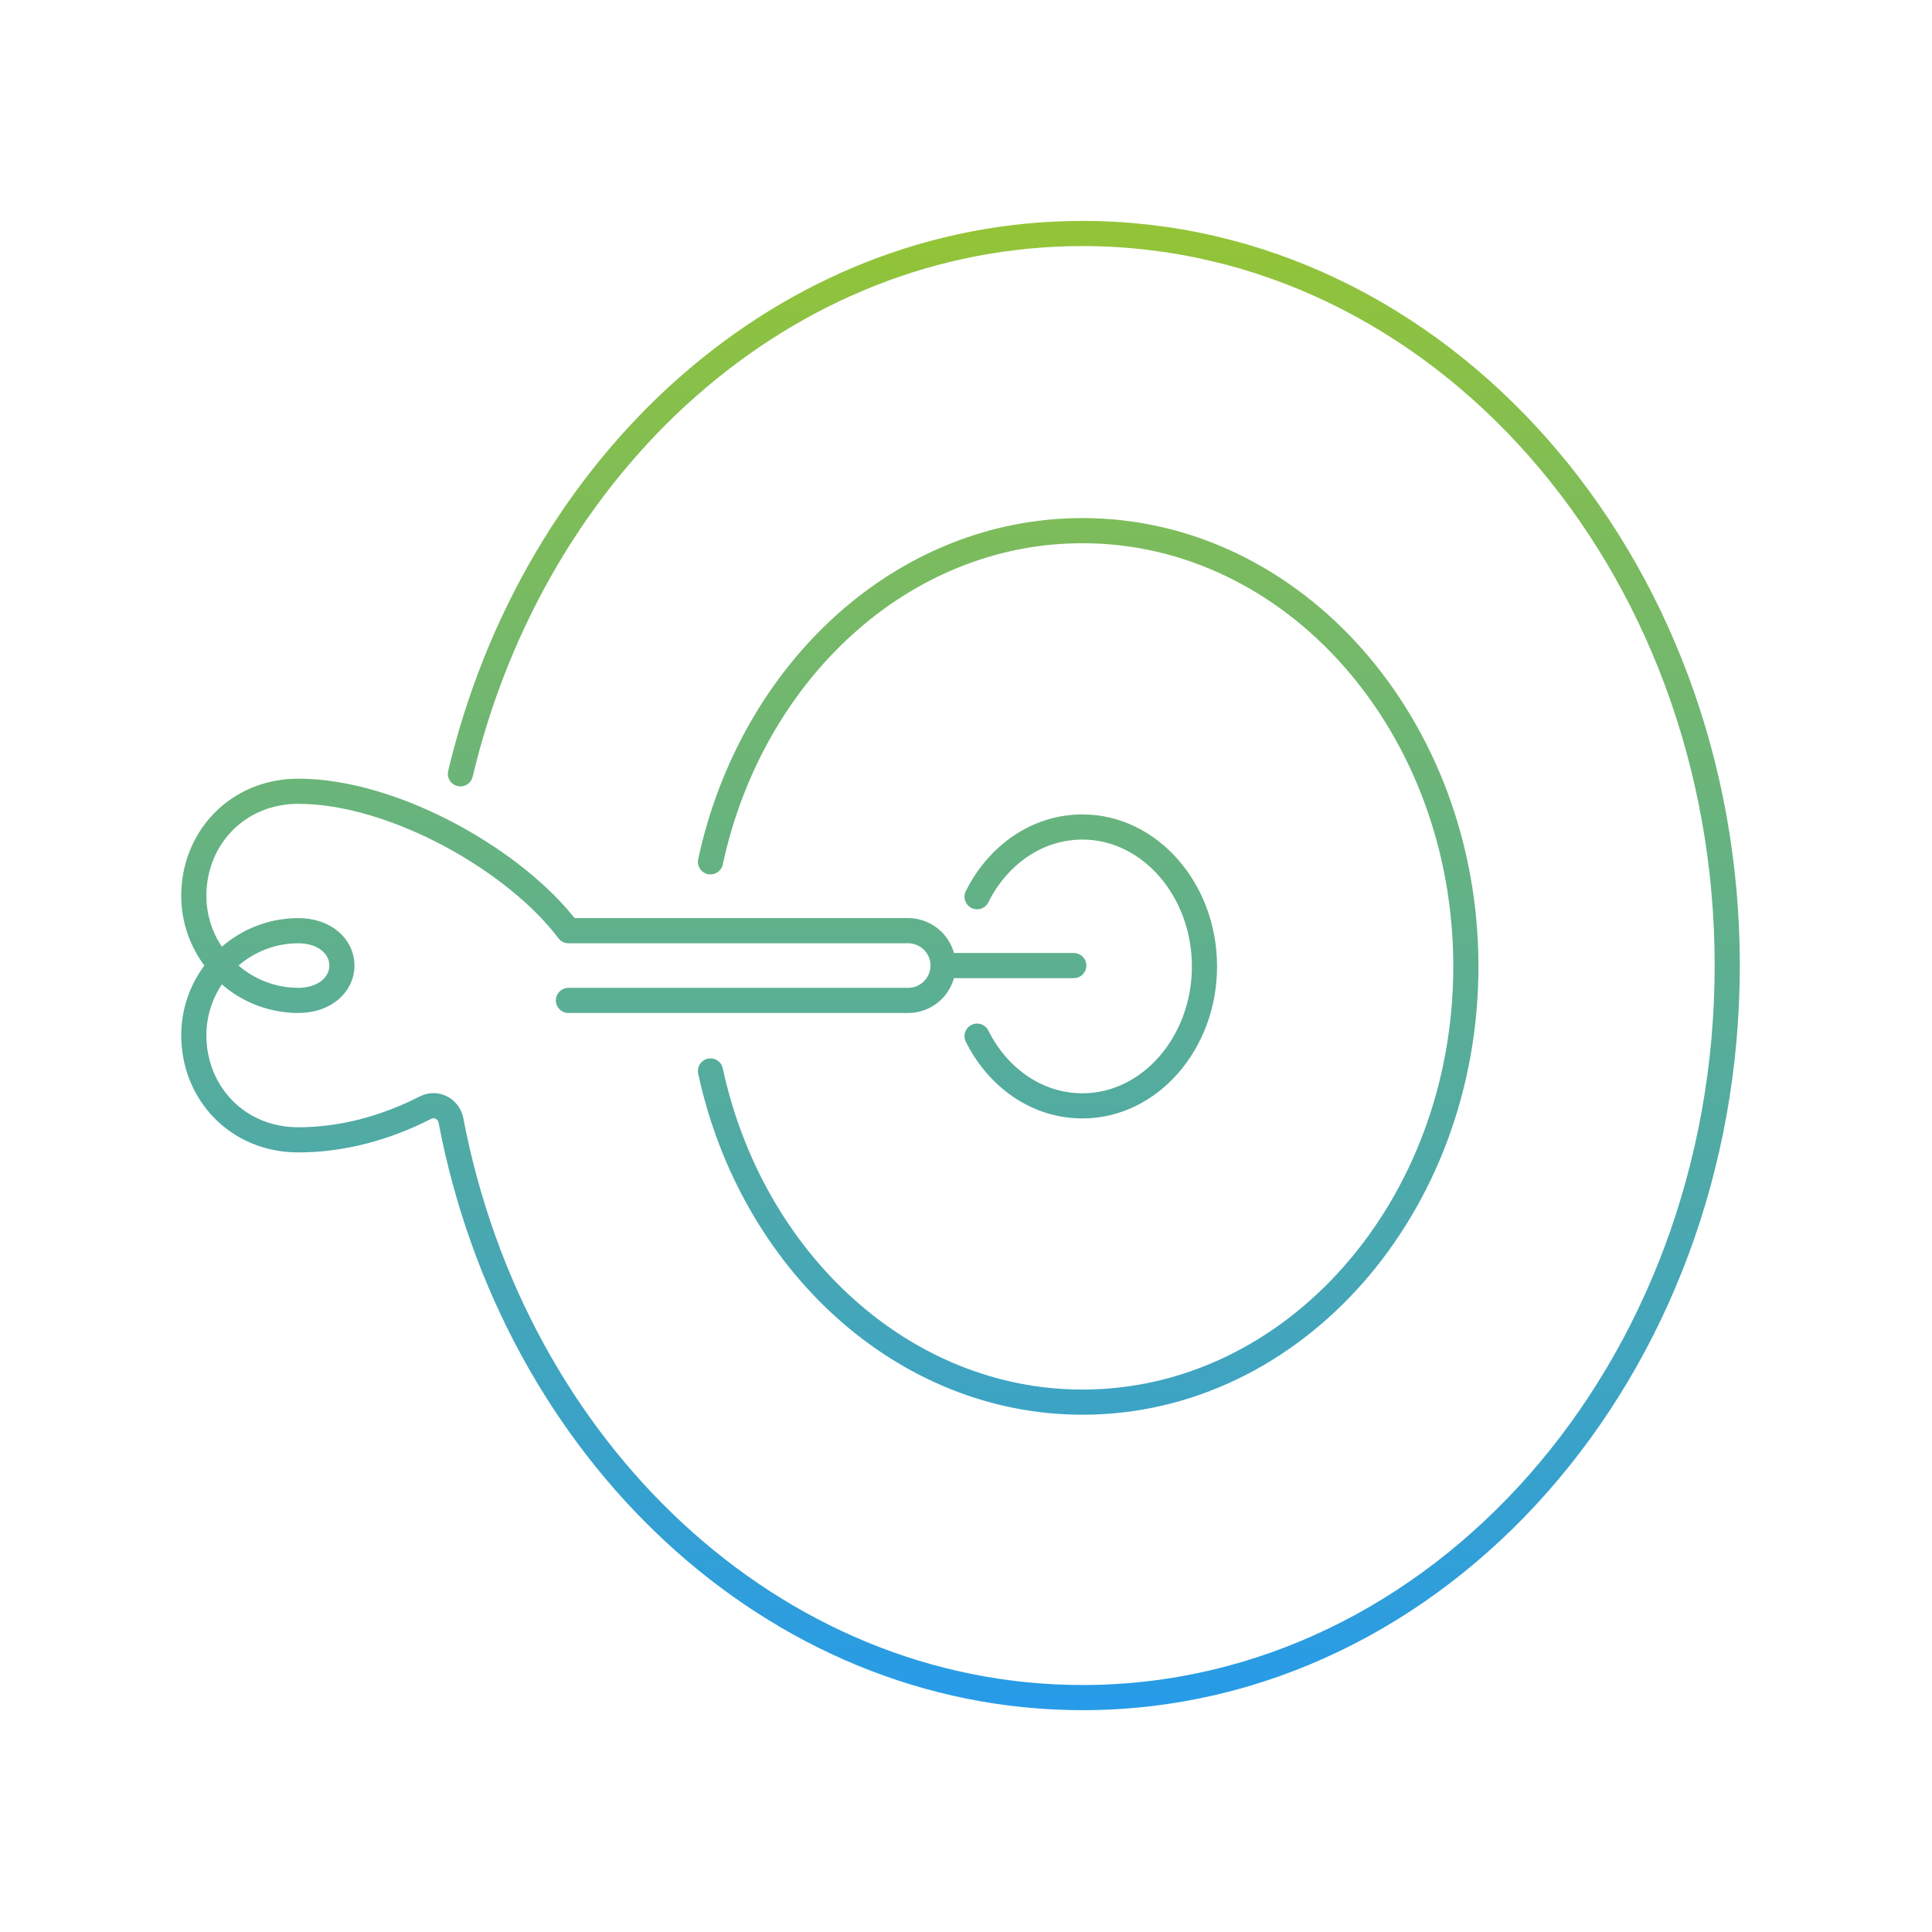
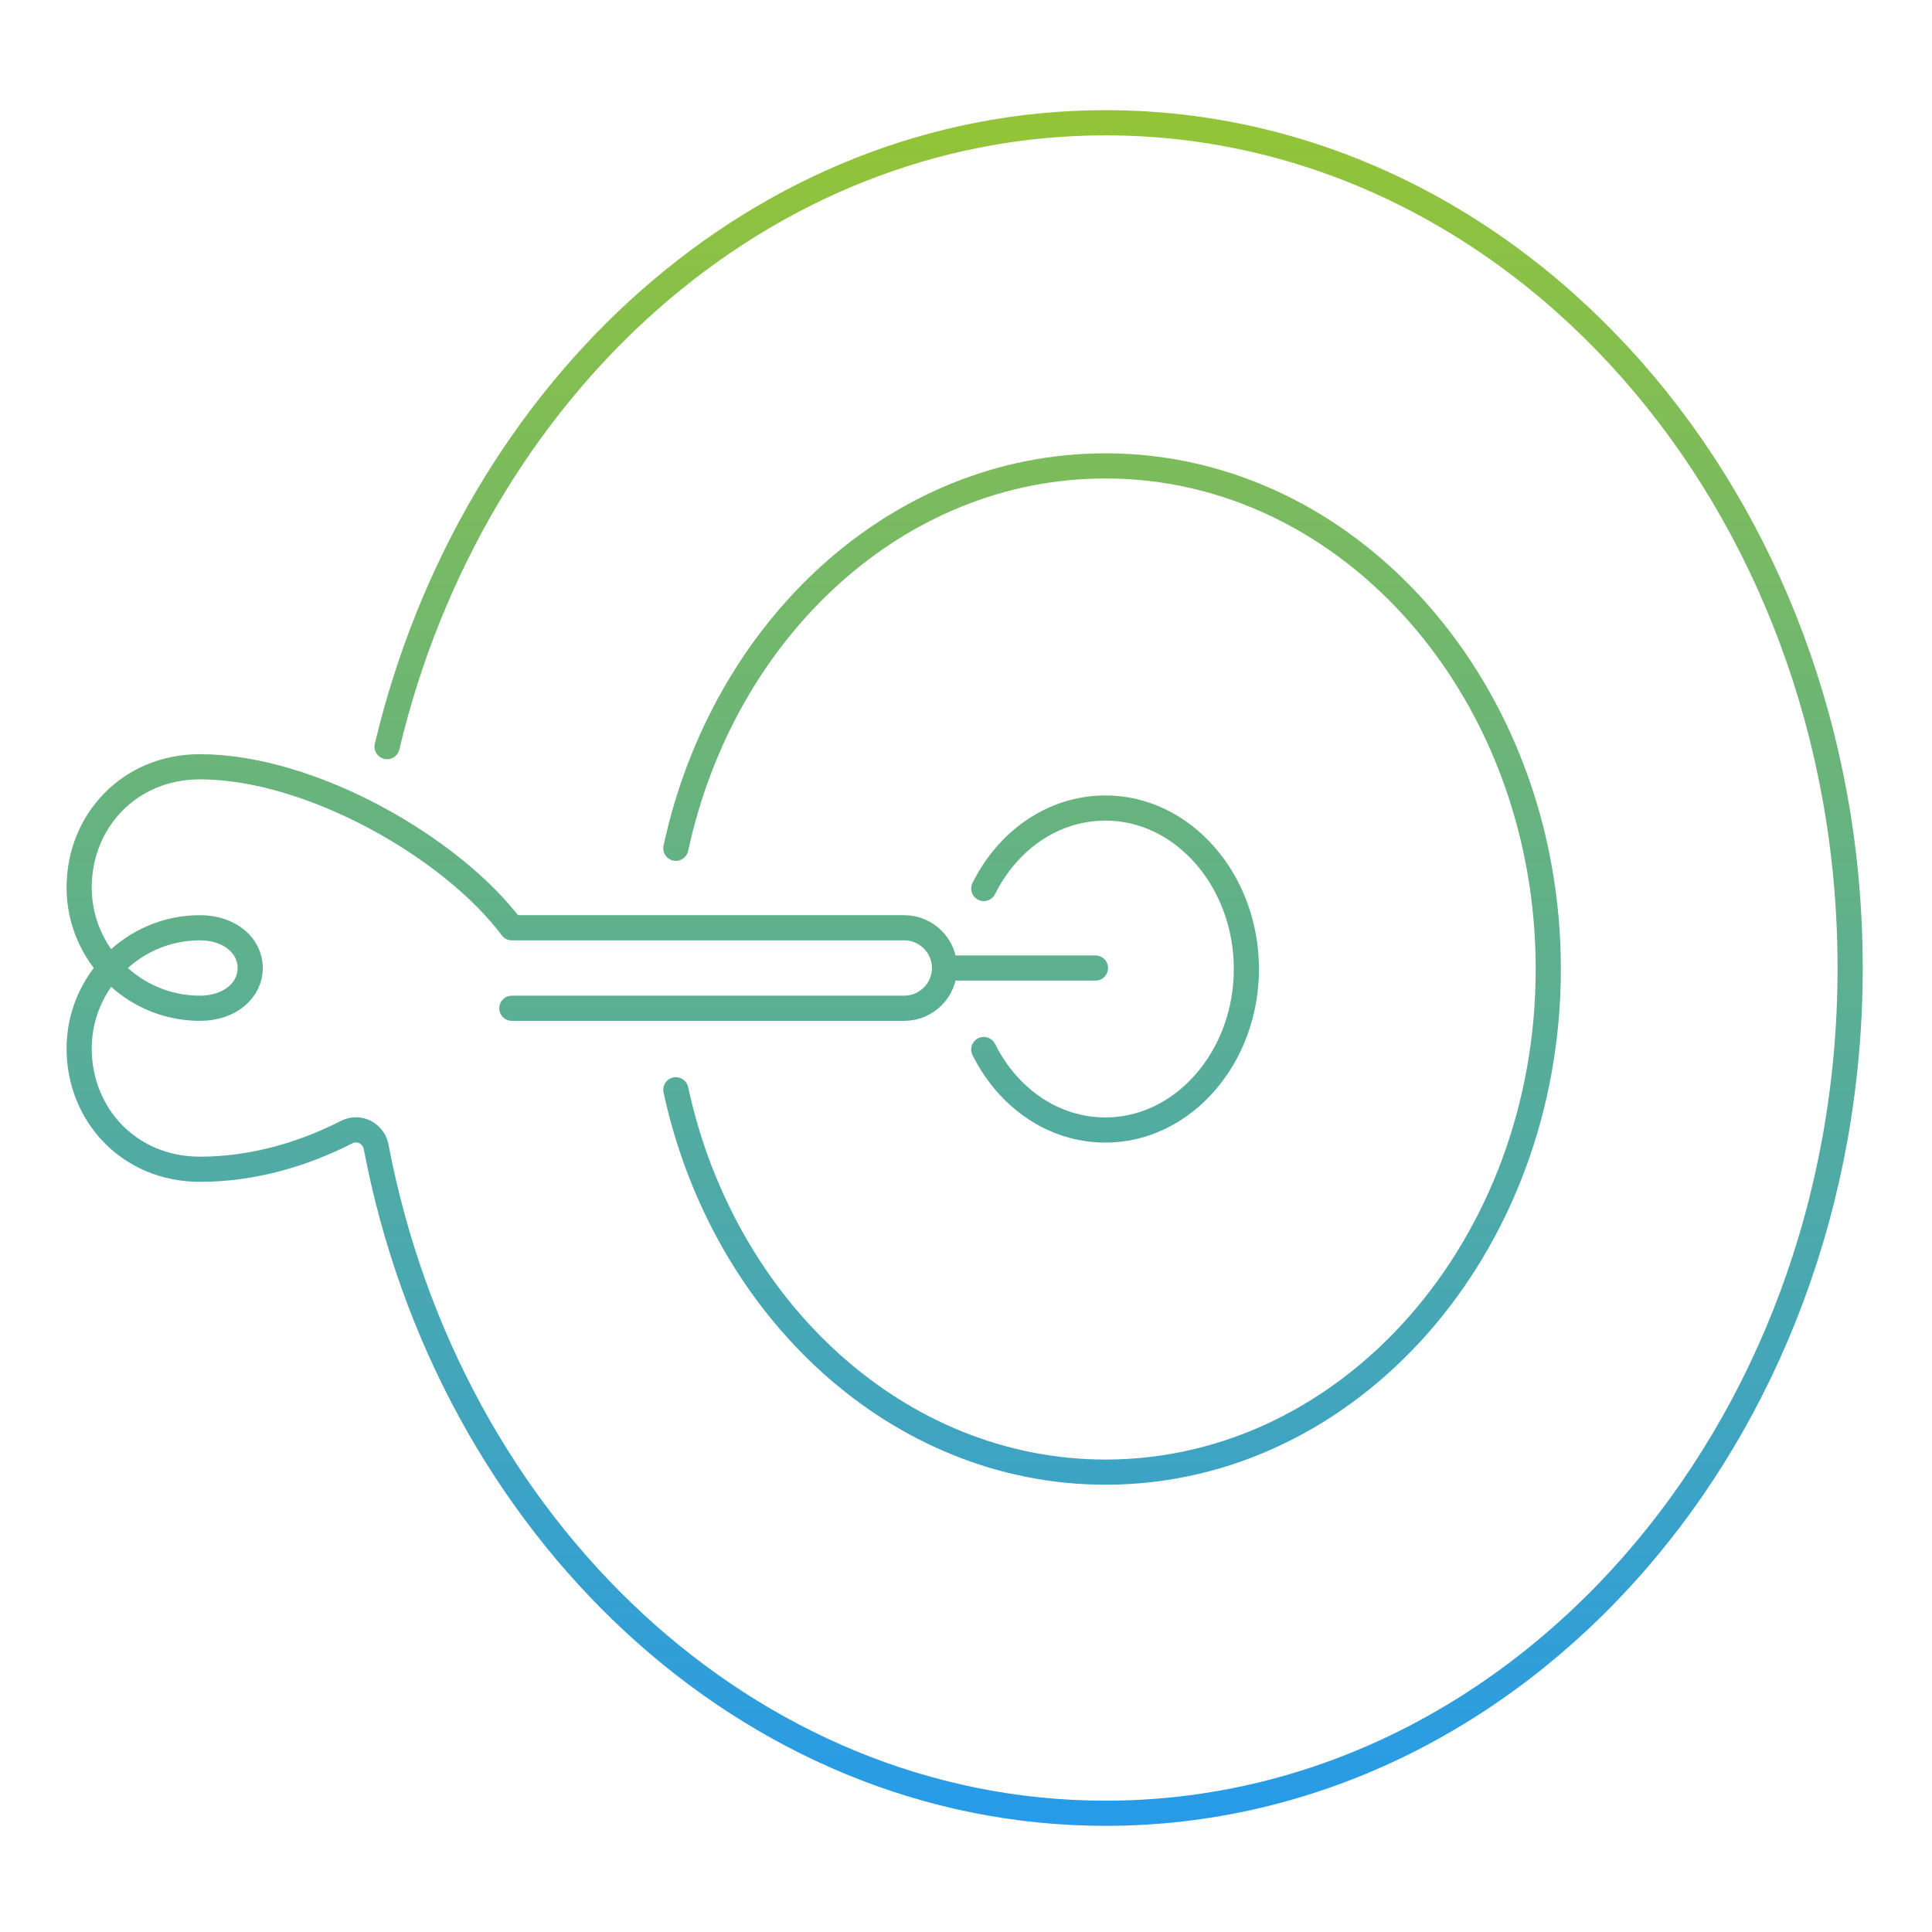
- <svg xmlns="http://www.w3.org/2000/svg" width="192" height="192" viewBox="0 0 192 192" fill="none">
-   <path d="M56.492 99.419H90.26C92.165 99.419 93.724 97.86 93.724 95.955C93.724 94.05 92.165 92.491 90.26 92.491H56.492C51.297 85.562 39.175 78.634 29.65 78.634C23.589 78.634 19.26 83.31 19.26 89.026C19.26 94.743 23.935 99.419 29.65 99.419C32.248 99.419 33.979 97.86 33.979 95.955C33.979 94.05 32.248 92.491 29.65 92.491C23.935 92.491 19.26 97.168 19.26 102.884C19.26 108.6 23.589 113.276 29.65 113.276C34.066 113.276 38.395 112.064 42.292 110.072C43.331 109.552 44.543 110.159 44.803 111.285C51.037 144.109 76.84 168.705 107.578 168.705C142.991 168.705 171.651 136.141 171.651 95.955C171.651 55.769 142.991 23.205 107.578 23.205C77.965 23.205 53.115 45.983 45.755 76.901M70.606 106.433C74.675 125.313 89.741 139.343 107.578 139.343C128.618 139.343 145.676 119.943 145.676 96.04C145.676 72.136 128.618 52.736 107.578 52.736C89.654 52.736 74.675 66.767 70.606 85.647M97.101 102.971C99.179 107.128 103.075 109.9 107.577 109.9C114.245 109.9 119.7 103.664 119.7 96.043C119.7 88.421 114.245 82.186 107.577 82.186C103.075 82.186 99.179 84.957 97.101 89.114M106.712 95.957H93.724" stroke="url(#paint0_linear)" stroke-width="2.5" stroke-miterlimit="10" stroke-linecap="round" stroke-linejoin="round" />
+ <svg xmlns="http://www.w3.org/2000/svg" width="122" height="122" viewBox="0 0 122 122" fill="none">
+   <path d="M32.321 63.669H57.102C58.5 63.669 59.644 62.525 59.644 61.127M59.644 61.127C59.644 59.729 58.5 58.585 57.102 58.585H32.321C28.509 53.502 19.613 48.419 12.623 48.419C8.175 48.419 4.998 51.85 4.998 56.044C4.998 60.237 8.429 63.669 12.623 63.669C14.529 63.669 15.8 62.525 15.8 61.127C15.8 59.729 14.529 58.585 12.623 58.585C8.429 58.585 4.998 62.017 4.998 66.21C4.998 70.404 8.175 73.835 12.623 73.835C15.864 73.835 19.041 72.946 21.9 71.484C22.663 71.103 23.552 71.548 23.743 72.374C28.318 96.456 47.253 114.502 69.811 114.502C95.799 114.502 116.831 90.61 116.831 61.127C116.831 31.644 95.799 7.752 69.811 7.752C48.079 7.752 29.843 24.463 24.442 47.148M59.644 61.127H69.175M42.678 68.816C45.665 82.668 56.721 92.961 69.811 92.961C85.251 92.961 97.769 78.728 97.769 61.191C97.769 43.653 85.251 29.42 69.811 29.42C56.657 29.42 45.665 39.713 42.678 53.566M62.122 66.274C63.647 69.324 66.506 71.357 69.811 71.357C74.703 71.357 78.706 66.782 78.706 61.191C78.706 55.599 74.703 51.024 69.811 51.024C66.506 51.024 63.647 53.057 62.122 56.107" stroke="url(#paint0_linear)" stroke-width="1.589" stroke-miterlimit="10" stroke-linecap="round" stroke-linejoin="round" />
  <defs>
-     <linearGradient id="paint0_linear" x1="95.456" y1="23.205" x2="95.456" y2="168.705" gradientUnits="userSpaceOnUse">
+     <linearGradient id="paint0_linear" x1="60.915" y1="7.752" x2="60.915" y2="114.502" gradientUnits="userSpaceOnUse">
      <stop stop-color="#93C437" />
      <stop offset="1" stop-color="#279BE8" />
    </linearGradient>
  </defs>
</svg>
